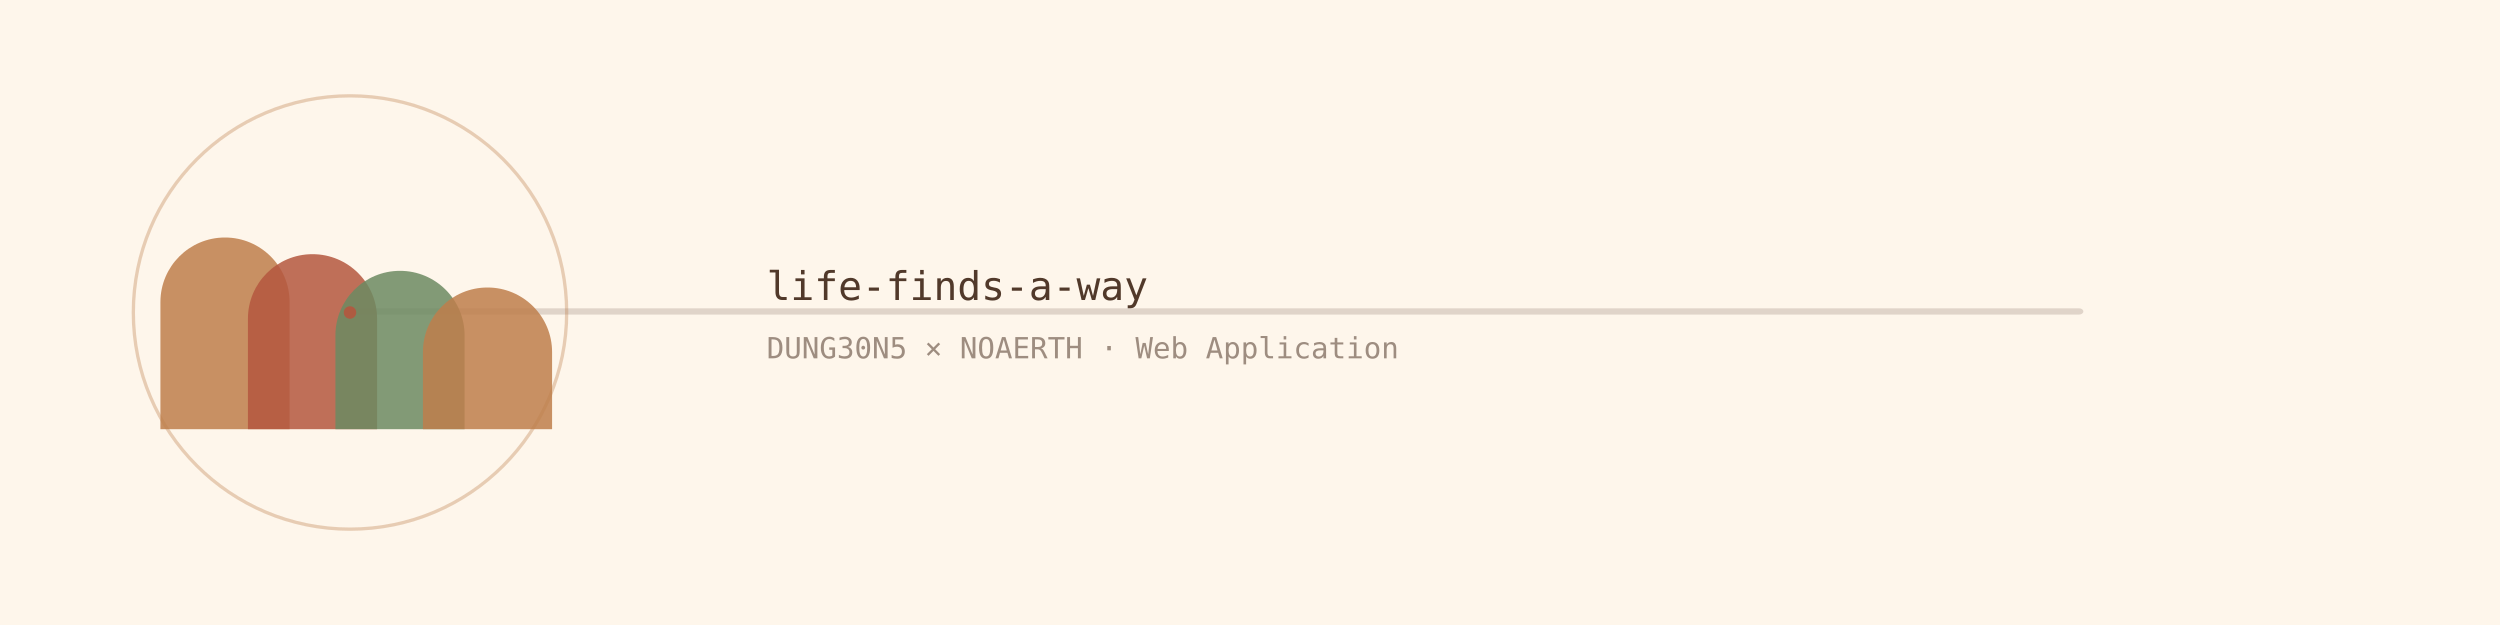
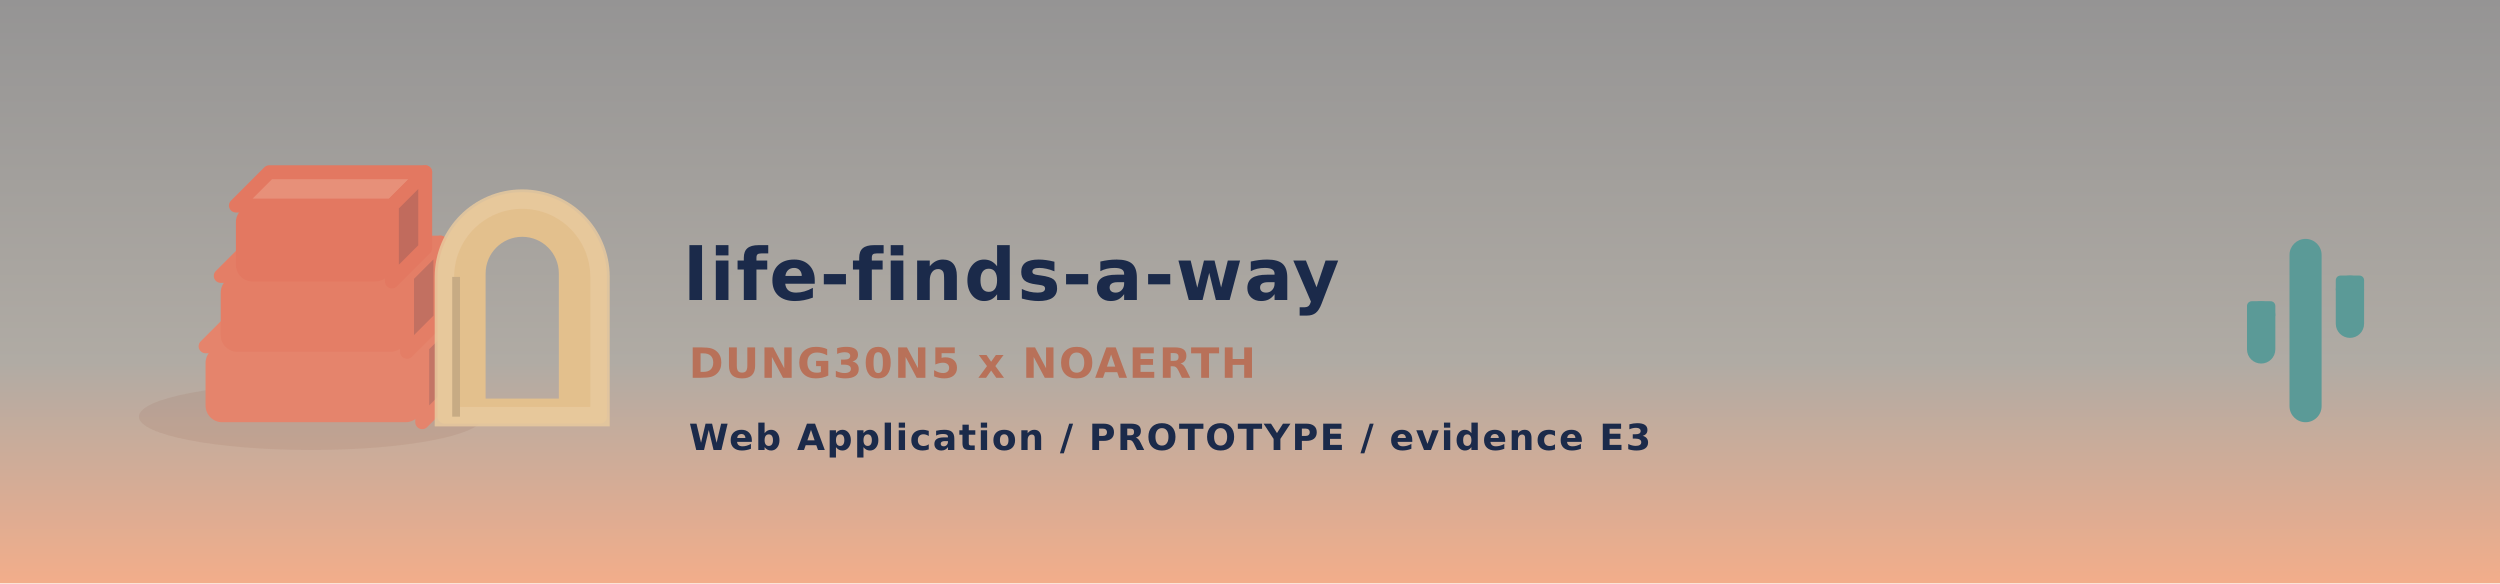
- <svg xmlns="http://www.w3.org/2000/svg" viewBox="0 0 1200 300" width="1200" height="300" role="img" aria-label="life-finds-a-way identity object">
-   <rect width="1200" height="300" fill="#fef6eb" />
-   <defs>
-     <linearGradient id="gft" x1="0" y1="0" x2="1" y2="1">
-       <stop offset="0%" stop-color="#be7e4c" />
-       <stop offset="100%" stop-color="#b4573f" />
-     </linearGradient>
-   </defs>
-   <rect x="168.00" y="148.00" width="832.00" height="3.00" rx="2.00" fill="rgba(63,37,22,0.160)" opacity="1.00" />
-   <path d="M77.00,206.00 L77.00,145.00 A31.00,31.00 0 0 1 139.00,145.00 L139.00,206.00 Z" fill="rgba(190,126,76,0.850)" opacity="1.00" />
-   <path d="M119.00,206.00 L119.00,153.00 A31.00,31.00 0 0 1 181.00,153.00 L181.00,206.00 Z" fill="rgba(180,87,63,0.850)" opacity="1.00" />
-   <path d="M161.00,206.00 L161.00,161.00 A31.00,31.00 0 0 1 223.00,161.00 L223.00,206.00 Z" fill="rgba(108,138,98,0.850)" opacity="1.00" />
-   <path d="M203.00,206.00 L203.00,169.00 A31.00,31.00 0 0 1 265.00,169.00 L265.00,206.00 Z" fill="rgba(190,126,76,0.850)" opacity="1.00" />
+ <svg xmlns="http://www.w3.org/2000/svg" width="900" height="210" viewBox="0 0 900 210" role="img" aria-label="life-finds-a-way - identity object">
+   <linearGradient id="skyf" x1="0" y1="0" x2="0" y2="1">
+     <stop offset="0" stop-color="#959494" />
+     <stop offset="0.62" stop-color="#b0aba4" />
+     <stop offset="1" stop-color="#f3ad8a" />
+   </linearGradient>
+   <rect width="900" height="210" fill="url(#skyf)" />
+   <rect x="0" y="352" width="900" height="-142" fill="#e9cda3" />
+   <rect x="0" y="352" width="900" height="3" fill="#ebd1a9" />
+   <ellipse cx="112" cy="150" rx="62" ry="12" fill="rgba(138,90,68,0.11)" />
  <g>
-     <circle cx="168.00" cy="150.00" r="104.00" fill="none" stroke="rgba(190,126,76,0.350)" stroke-width="1.60" opacity="1.00" />
-     <animate attributeName="opacity" values="0.25;1.0;0.25" dur="17.4s" begin="0s" repeatCount="indefinite" />
+     <path d="M74,124.67 L152,124.67 L164,112.67 L86,112.67 Z" fill="#e99a82" stroke="#e5846c" stroke-width="5" stroke-linejoin="round" />
+     <path d="M152,124.67 L164,112.67 L164,140 L152,152 Z" fill="#c37566" stroke="#e5846c" stroke-width="5" stroke-linejoin="round" />
+     <rect x="74" y="124.67" width="78" height="27.33" rx="6" fill="#e5846c" />
+     <path d="M79.46,99.33 L146.54,99.33 L158.54,87.33 L91.46,87.33 Z" fill="#e8957d" stroke="#e47e66" stroke-width="5" stroke-linejoin="round" />
+     <path d="M146.54,99.33 L158.54,87.33 L158.54,114.67 L146.54,126.67 Z" fill="#c27061" stroke="#e47e66" stroke-width="5" stroke-linejoin="round" />
+     <rect x="79.46" y="99.33" width="67.08" height="27.33" rx="6" fill="#e47e66" />
+     <path d="M84.92,74 L141.08,74 L153.08,62 L96.92,62 Z" fill="#e79079" stroke="#e37861" stroke-width="5" stroke-linejoin="round" />
+     <path d="M141.08,74 L153.08,62 L153.08,89.33 L141.08,101.33 Z" fill="#c16b5d" stroke="#e37861" stroke-width="5" stroke-linejoin="round" />
+     <rect x="84.92" y="74" width="56.16" height="27.33" rx="6" fill="#e37861" />
+     <animate attributeName="opacity" values="0.72;1;0.72" dur="6s" begin="0s" repeatCount="indefinite" />
  </g>
-   <circle cx="168" cy="150" r="3" fill="rgba(180,87,63,0.900)">
-     <animate attributeName="opacity" values="0.35;0.95;0.35" dur="17.4s" begin="0s" repeatCount="indefinite" />
-   </circle>
-   <text x="368" y="144" font-family="ui-monospace,Menlo,monospace" font-size="19" fill="rgba(63,37,22,0.900)">life-finds-a-way</text>
-   <text x="368" y="172" font-family="ui-monospace,Menlo,monospace" font-size="14" fill="rgba(63,37,22,0.500)">DUNG30N5 × NOAERTH · Web Application</text>
+   <path d="M160,150 L160,99.68 A28,28 0 0 1 216,99.68 L216,150 Z M172.32,146 L172.32,98.43 A15.68,15.68 0 0 1 203.68,98.43 L203.68,146 Z" fill="#e3c08d" fill-rule="evenodd" stroke="#e3c08d" stroke-width="5" stroke-linejoin="round" />
+   <path d="M160,150 L160,99.68 A28,28 0 0 1 216,99.68 L216,150 Z" fill="none" stroke="#e8c99d" stroke-width="7" stroke-linecap="round" opacity="0.85" />
+   <rect x="162.8" y="99.68" width="2.8" height="50.32" fill="#c7ab84" />
+   <text x="246" y="108" font-family="Verdana,DejaVu Sans,sans-serif" font-size="26" font-weight="700" letter-spacing="0.6" fill="#1b2a4a" text-anchor="start">life-finds-a-way</text>
+   <text x="248" y="136" font-family="Verdana,DejaVu Sans,sans-serif" font-size="15" font-weight="700" letter-spacing="0.6" fill="#b87159" text-anchor="start">DUNG30N5 x NOAERTH</text>
+   <text x="248" y="162" font-family="Verdana,DejaVu Sans,sans-serif" font-size="13" font-weight="700" letter-spacing="0.6" fill="#1b2a4a" text-anchor="start">Web Application  /  PROTOTYPE  /  evidence E3</text>
+   <rect x="824.22" y="86" width="11.56" height="66" rx="5.78" fill="#5b9a97" />
+   <rect x="808.92" y="108.44" width="10.2" height="22.44" rx="5.1" fill="#5b9a97" />
+   <rect x="808.92" y="108.44" width="10.2" height="6.6" rx="1.7" fill="#5b9a97" />
+   <rect x="840.88" y="99.2" width="10.2" height="22.44" rx="5.1" fill="#5b9a97" />
+   <rect x="840.88" y="99.2" width="10.2" height="6.6" rx="1.7" fill="#5b9a97" />
</svg>
